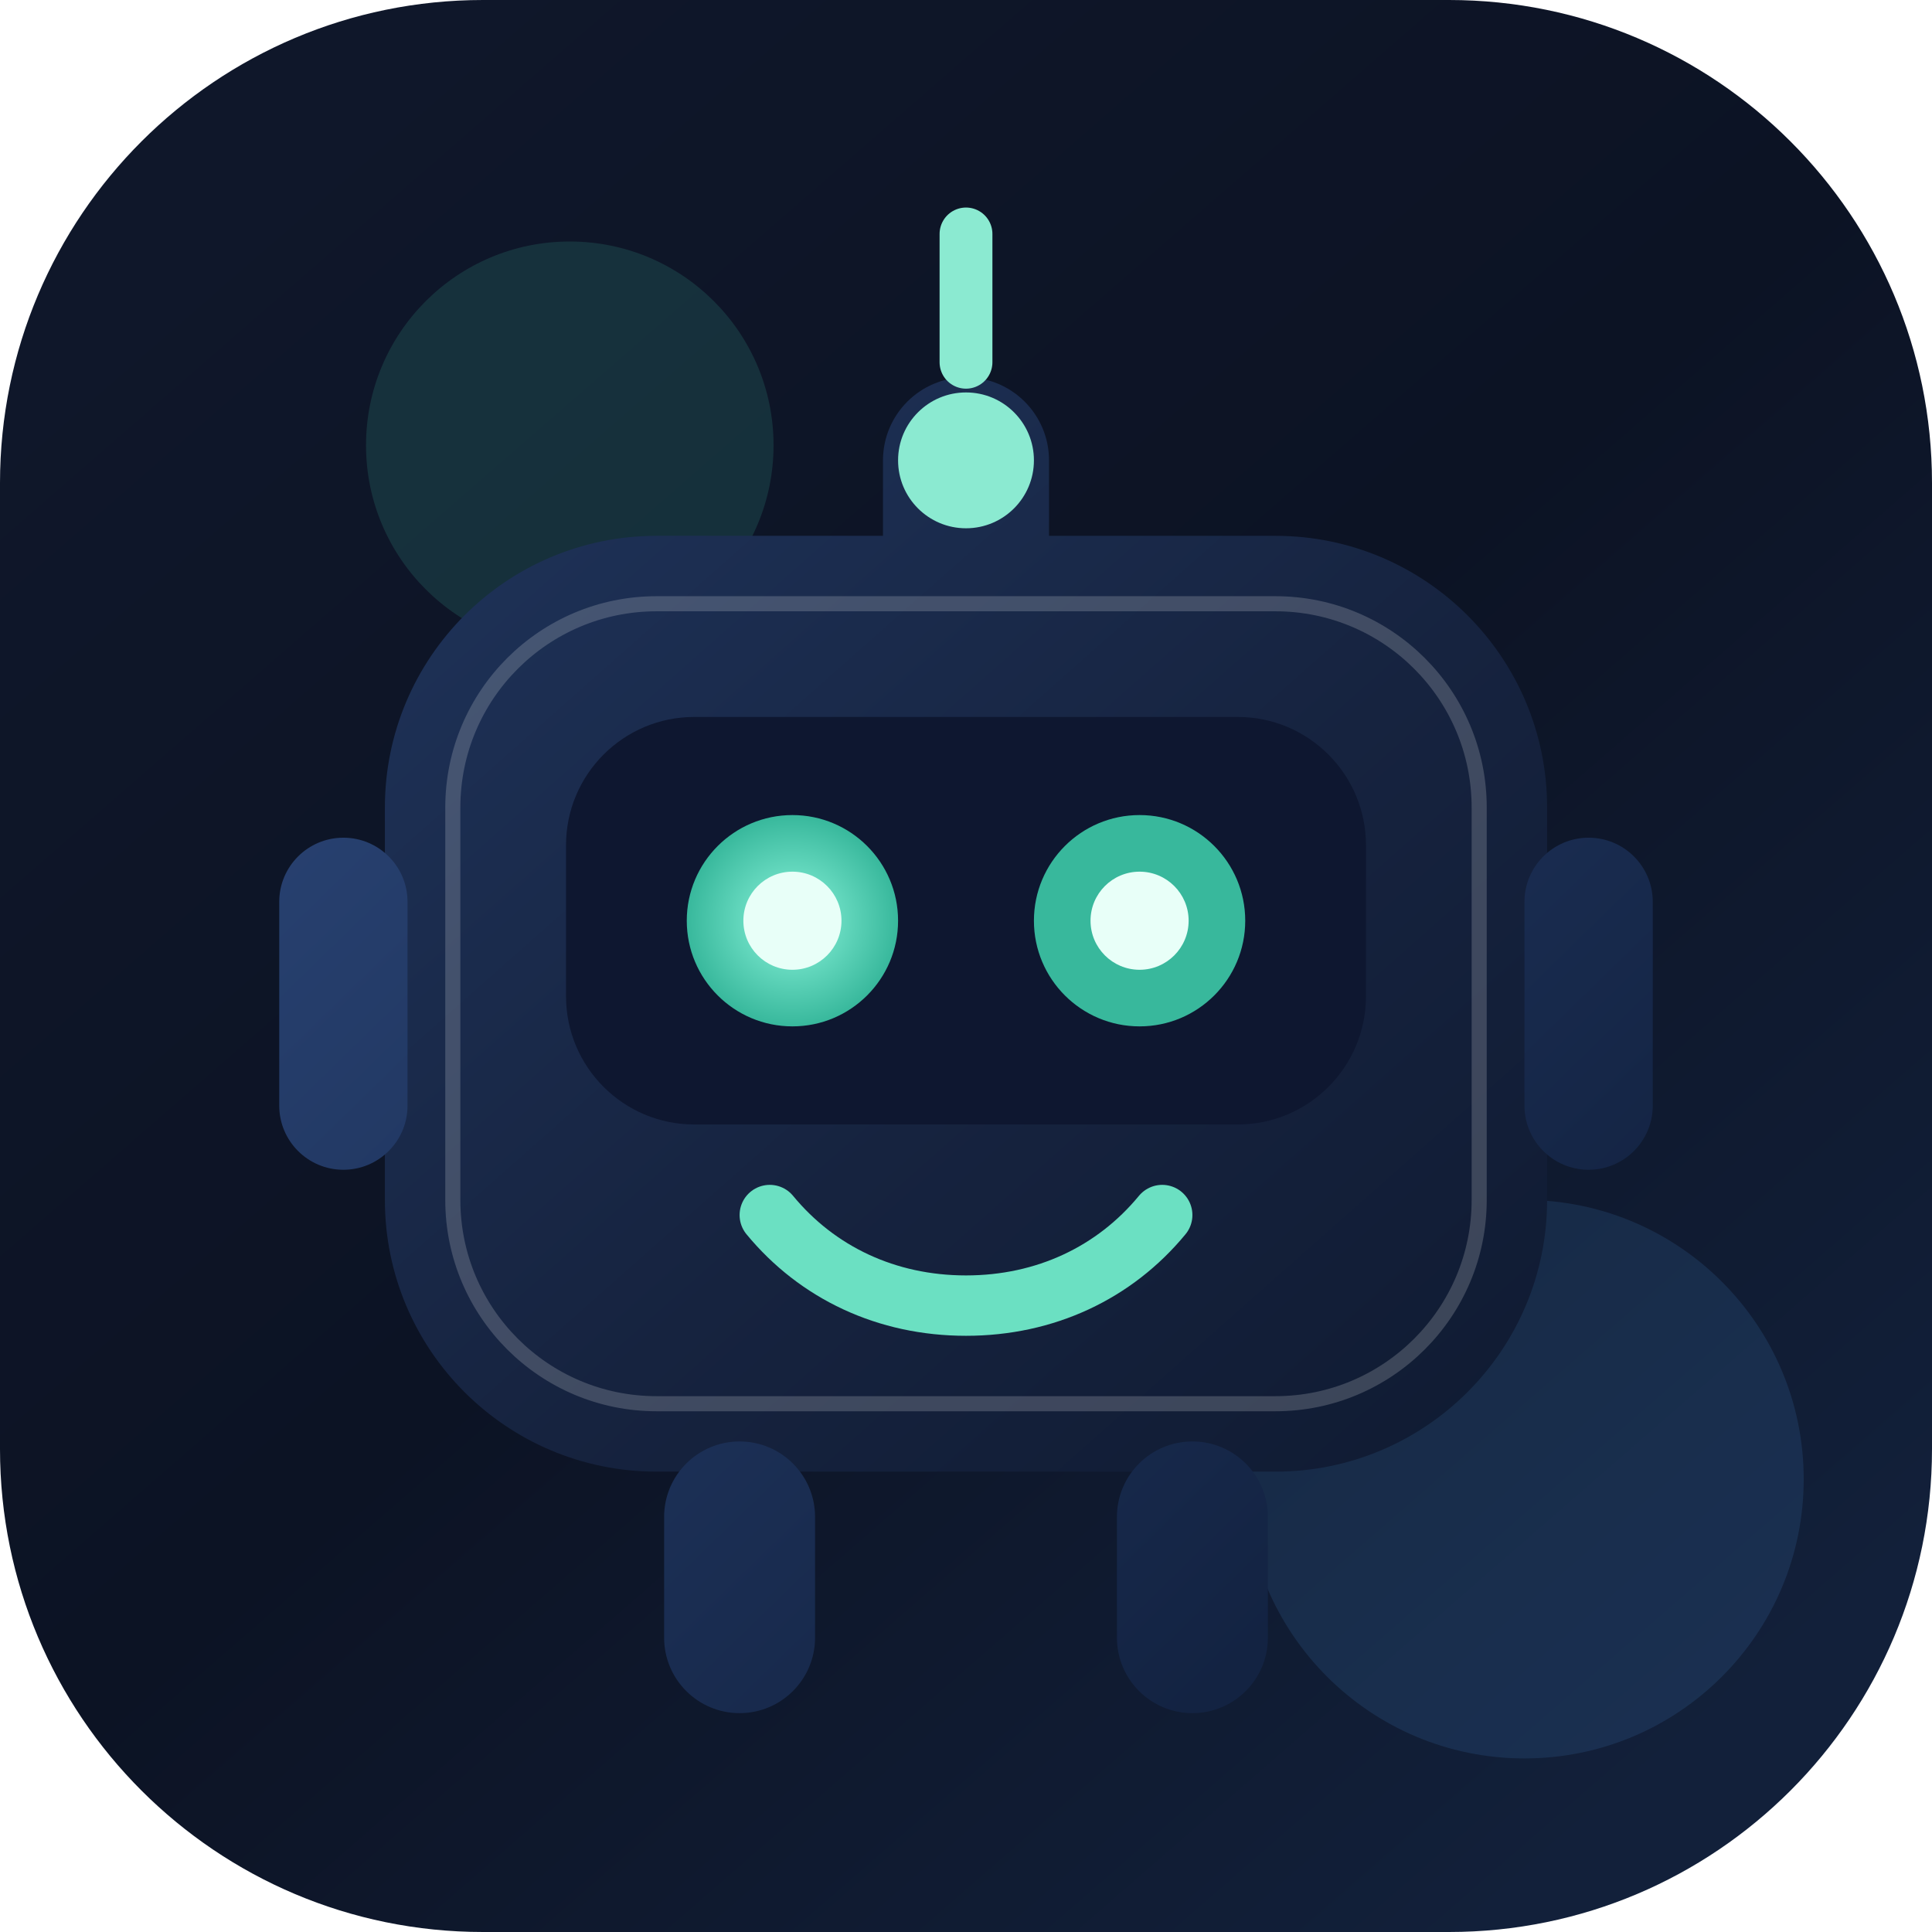
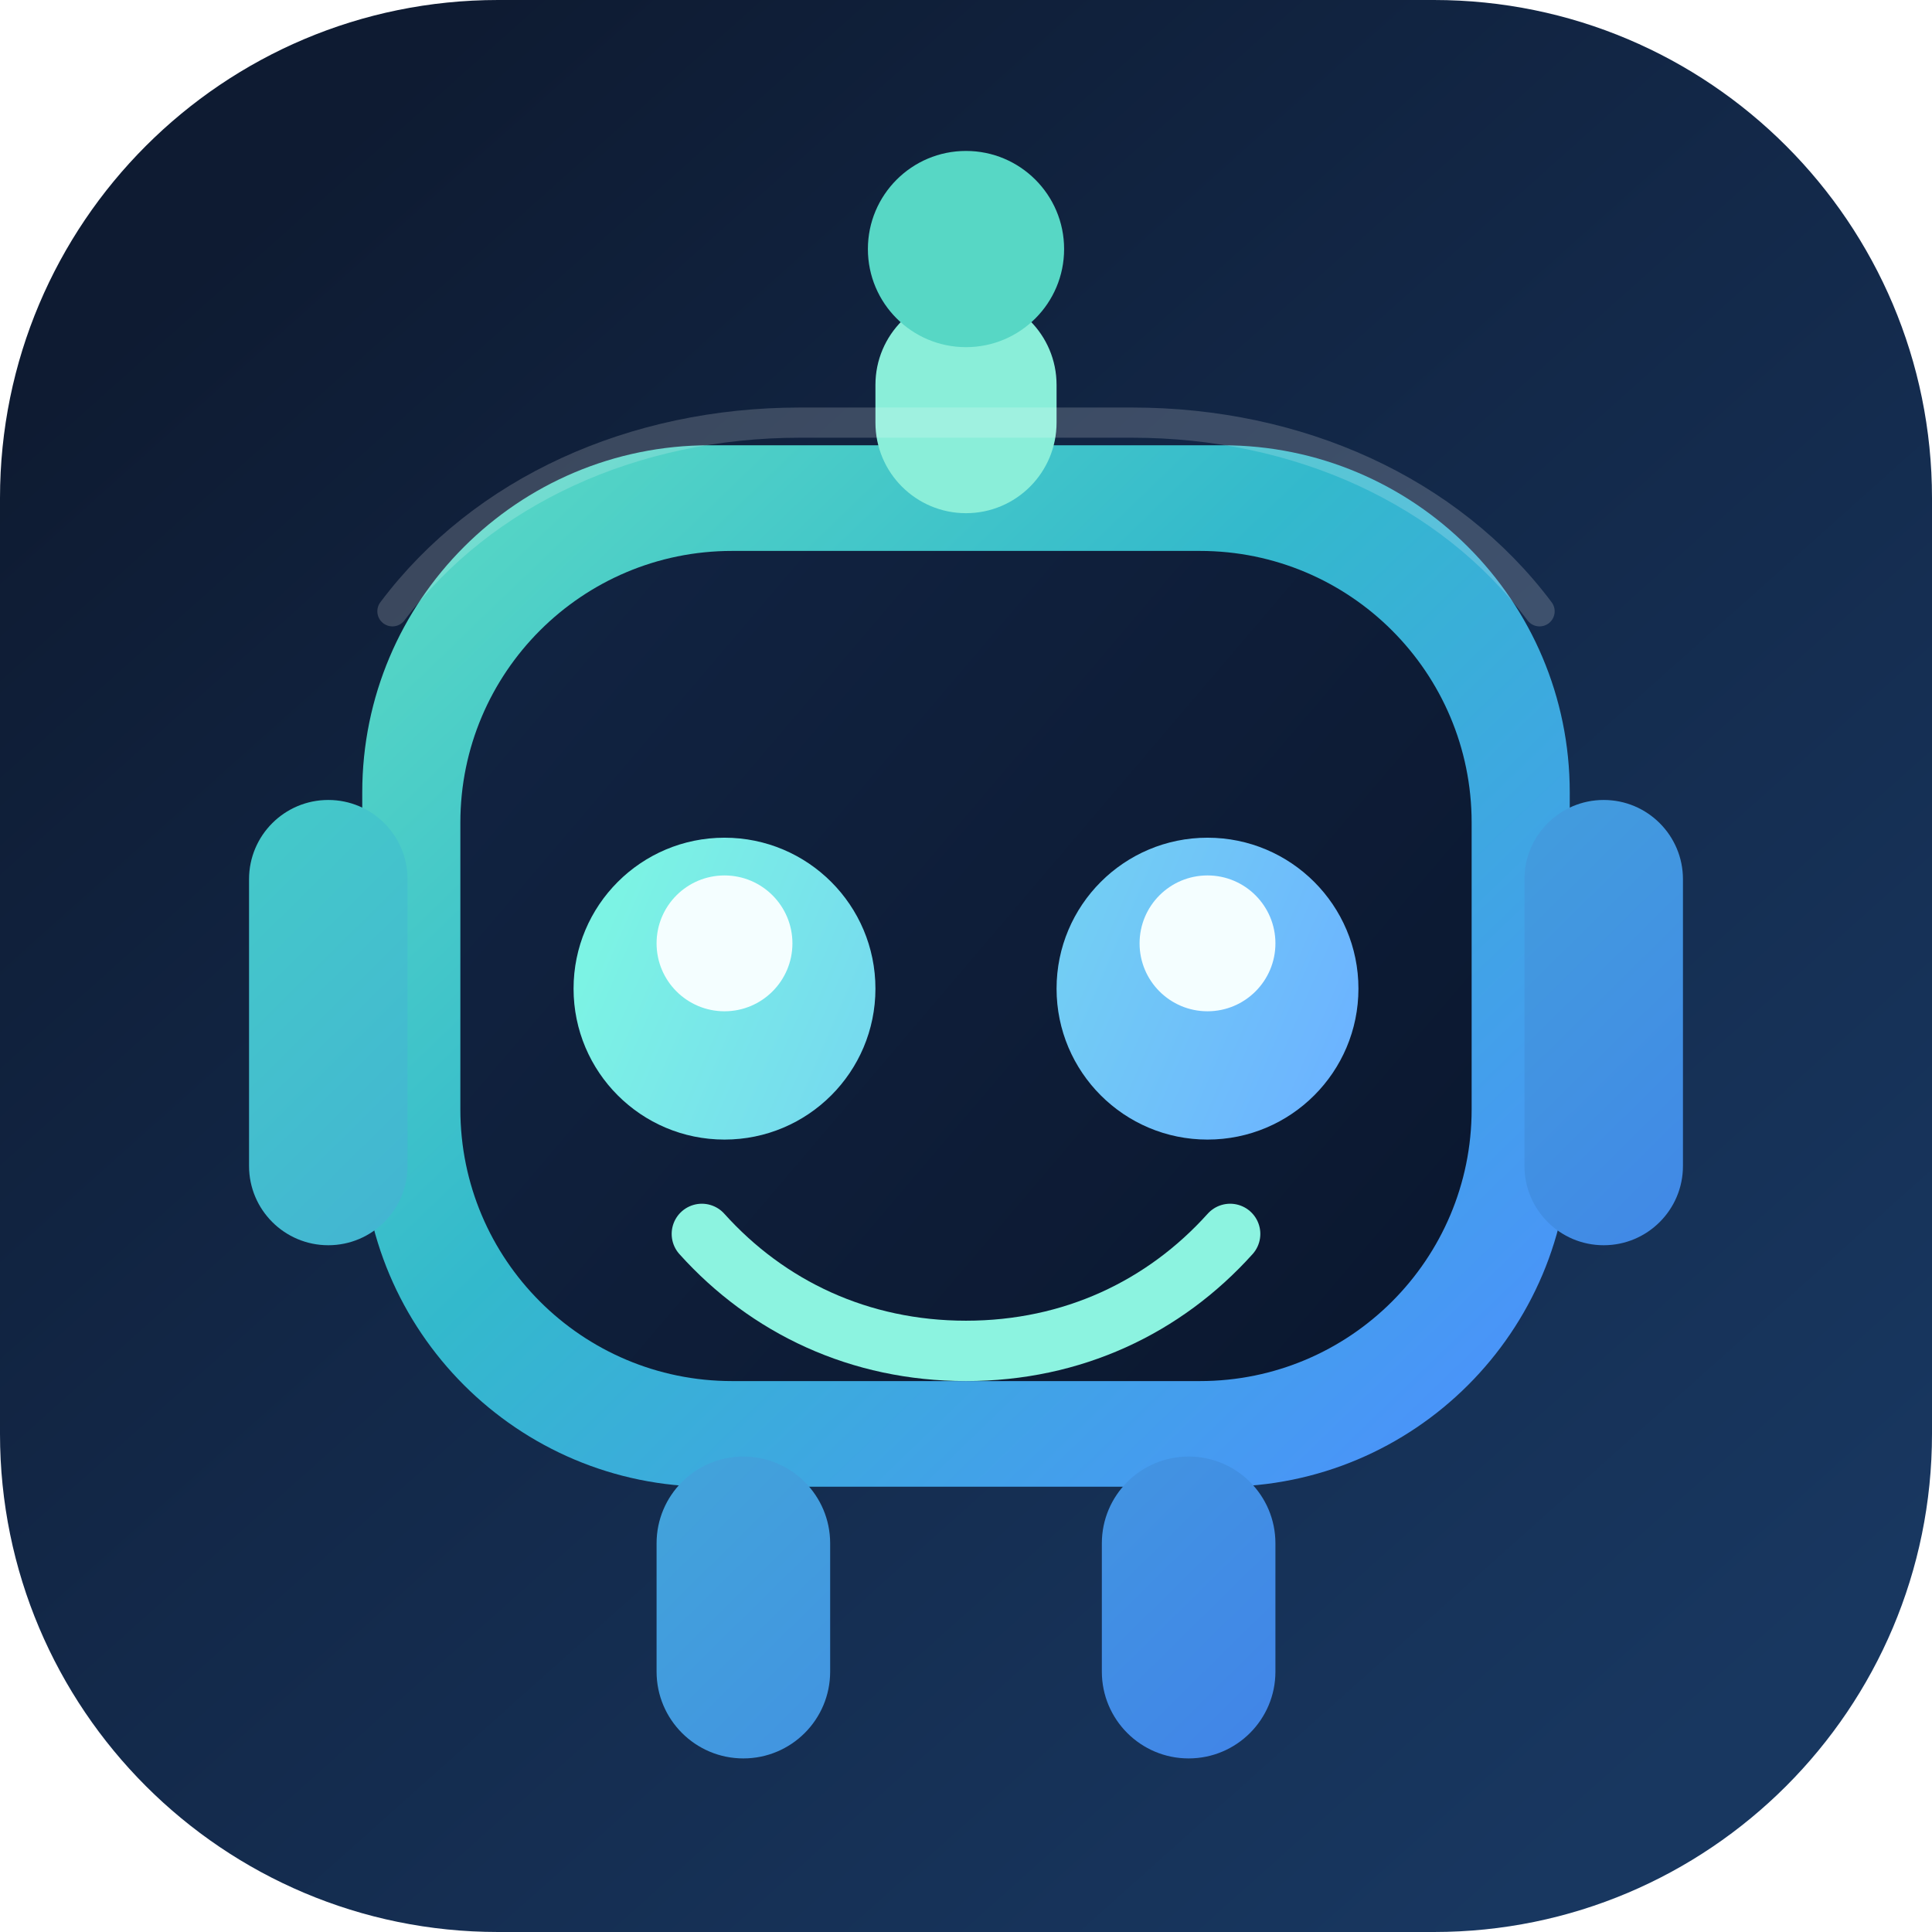
<svg xmlns="http://www.w3.org/2000/svg" width="512" height="512" viewBox="0 0 512 512" fill="none">
-   <rect width="512" height="512" rx="128" fill="url(#bg)" />
-   <circle cx="151" cy="118" r="54" fill="#4AD7B5" fill-opacity="0.14" />
-   <circle cx="404" cy="392" r="74" fill="#5AA9FF" fill-opacity="0.12" />
-   <path d="M256 100C268.15 100 278 109.85 278 122V142H338C377.765 142 410 174.235 410 214V318C410 357.765 377.765 390 338 390H174C134.235 390 102 357.765 102 318V214C102 174.235 134.235 142 174 142H234V122C234 109.85 243.85 100 256 100Z" fill="url(#shell)" />
-   <path d="M174 160H338C367.823 160 392 184.177 392 214V318C392 347.823 367.823 372 338 372H174C144.177 372 120 347.823 120 318V214C120 184.177 144.177 160 174 160Z" stroke="rgba(255,255,255,0.18)" stroke-width="4" />
-   <rect x="150" y="190" width="212" height="108" rx="34" fill="#0E1730" />
-   <circle cx="210" cy="244" r="28" fill="url(#eyeGlow)" />
-   <circle cx="302" cy="244" r="28" fill="url(#eyeGlow)" />
-   <circle cx="210" cy="244" r="13" fill="#E8FFF8" />
-   <circle cx="302" cy="244" r="13" fill="#E8FFF8" />
-   <path d="M204 322C216.609 337.294 234.972 346 256 346C277.028 346 295.391 337.294 308 322" stroke="#6BE0C2" stroke-width="16" stroke-linecap="round" />
-   <rect x="74" y="222" width="34" height="88" rx="17" fill="url(#limb)" />
-   <rect x="404" y="222" width="34" height="88" rx="17" fill="url(#limb)" />
-   <rect x="176" y="382" width="40" height="72" rx="20" fill="url(#limb)" />
-   <rect x="296" y="382" width="40" height="72" rx="20" fill="url(#limb)" />
-   <circle cx="256" cy="122" r="18" fill="#8BEAD1" />
-   <path d="M256 62V96" stroke="#8BEAD1" stroke-width="14" stroke-linecap="round" />
+   <rect width="512" height="512" rx="132" fill="url(#bg)" />
+   <rect x="96" y="118" width="320" height="276" rx="92" fill="url(#shell)" />
+   <rect x="122" y="146" width="268" height="220" rx="72" fill="url(#face)" />
+   <rect x="152" y="222" width="80" height="80" rx="40" fill="url(#eye)" />
+   <rect x="280" y="222" width="80" height="80" rx="40" fill="url(#eye)" />
+   <circle cx="192" cy="250" r="18" fill="#F4FEFF" />
+   <circle cx="320" cy="250" r="18" fill="#F4FEFF" />
+   <path d="M186 327C203.46 346.42 227.78 358 256 358C284.22 358 308.54 346.42 326 327" stroke="#8CF3E0" stroke-width="16" stroke-linecap="round" />
+   <rect x="232" y="78" width="48" height="58" rx="24" fill="#8AEED9" />
+   <circle cx="256" cy="66" r="26" fill="#57D7C5" />
+   <rect x="66" y="212" width="42" height="118" rx="21" fill="url(#limb)" />
+   <rect x="404" y="212" width="42" height="118" rx="21" fill="url(#limb)" />
+   <rect x="174" y="386" width="46" height="80" rx="23" fill="url(#limb)" />
+   <rect x="292" y="386" width="46" height="80" rx="23" fill="url(#limb)" />
+   <path d="M104 162C128 130 168 112 212 112H300C344 112 384 130 408 162" stroke="rgba(255,255,255,0.18)" stroke-width="8" stroke-linecap="round" />
  <defs>
-     <linearGradient id="bg" x1="64" y1="40" x2="440" y2="472" gradientUnits="userSpaceOnUse">
-       <stop stop-color="#0F172A" />
-       <stop offset="0.5" stop-color="#0C1324" />
-       <stop offset="1" stop-color="#12203A" />
+     <linearGradient id="bg" x1="72" y1="52" x2="444" y2="468" gradientUnits="userSpaceOnUse">
+       <stop stop-color="#0E1B32" />
+       <stop offset="0.48" stop-color="#13294A" />
+       <stop offset="1" stop-color="#183760" />
    </linearGradient>
-     <linearGradient id="shell" x1="134" y1="118" x2="396" y2="414" gradientUnits="userSpaceOnUse">
-       <stop stop-color="#1E3258" />
-       <stop offset="0.52" stop-color="#16233F" />
-       <stop offset="1" stop-color="#0F1A31" />
+     <linearGradient id="shell" x1="120" y1="132" x2="388" y2="410" gradientUnits="userSpaceOnUse">
+       <stop stop-color="#57D7C5" />
+       <stop offset="0.4" stop-color="#33B9CC" />
+       <stop offset="1" stop-color="#4D8FFF" />
    </linearGradient>
-     <linearGradient id="limb" x1="91" y1="208" x2="323" y2="446" gradientUnits="userSpaceOnUse">
-       <stop stop-color="#27406F" />
-       <stop offset="1" stop-color="#132342" />
+     <linearGradient id="face" x1="148" y1="164" x2="364" y2="348" gradientUnits="userSpaceOnUse">
+       <stop stop-color="#112341" />
+       <stop offset="1" stop-color="#0B1830" />
    </linearGradient>
-     <radialGradient id="eyeGlow" cx="0" cy="0" r="1" gradientUnits="userSpaceOnUse" gradientTransform="translate(210 244) rotate(90) scale(28)">
-       <stop stop-color="#8CF5DC" />
-       <stop offset="1" stop-color="#38B89C" />
-     </radialGradient>
+     <linearGradient id="eye" x1="168" y1="228" x2="344" y2="304" gradientUnits="userSpaceOnUse">
+       <stop stop-color="#7CF3E4" />
+       <stop offset="1" stop-color="#6CB4FF" />
+     </linearGradient>
+     <linearGradient id="limb" x1="86" y1="198" x2="340" y2="456" gradientUnits="userSpaceOnUse">
+       <stop stop-color="#44C9C9" />
+       <stop offset="1" stop-color="#4185E8" />
+     </linearGradient>
  </defs>
</svg>
